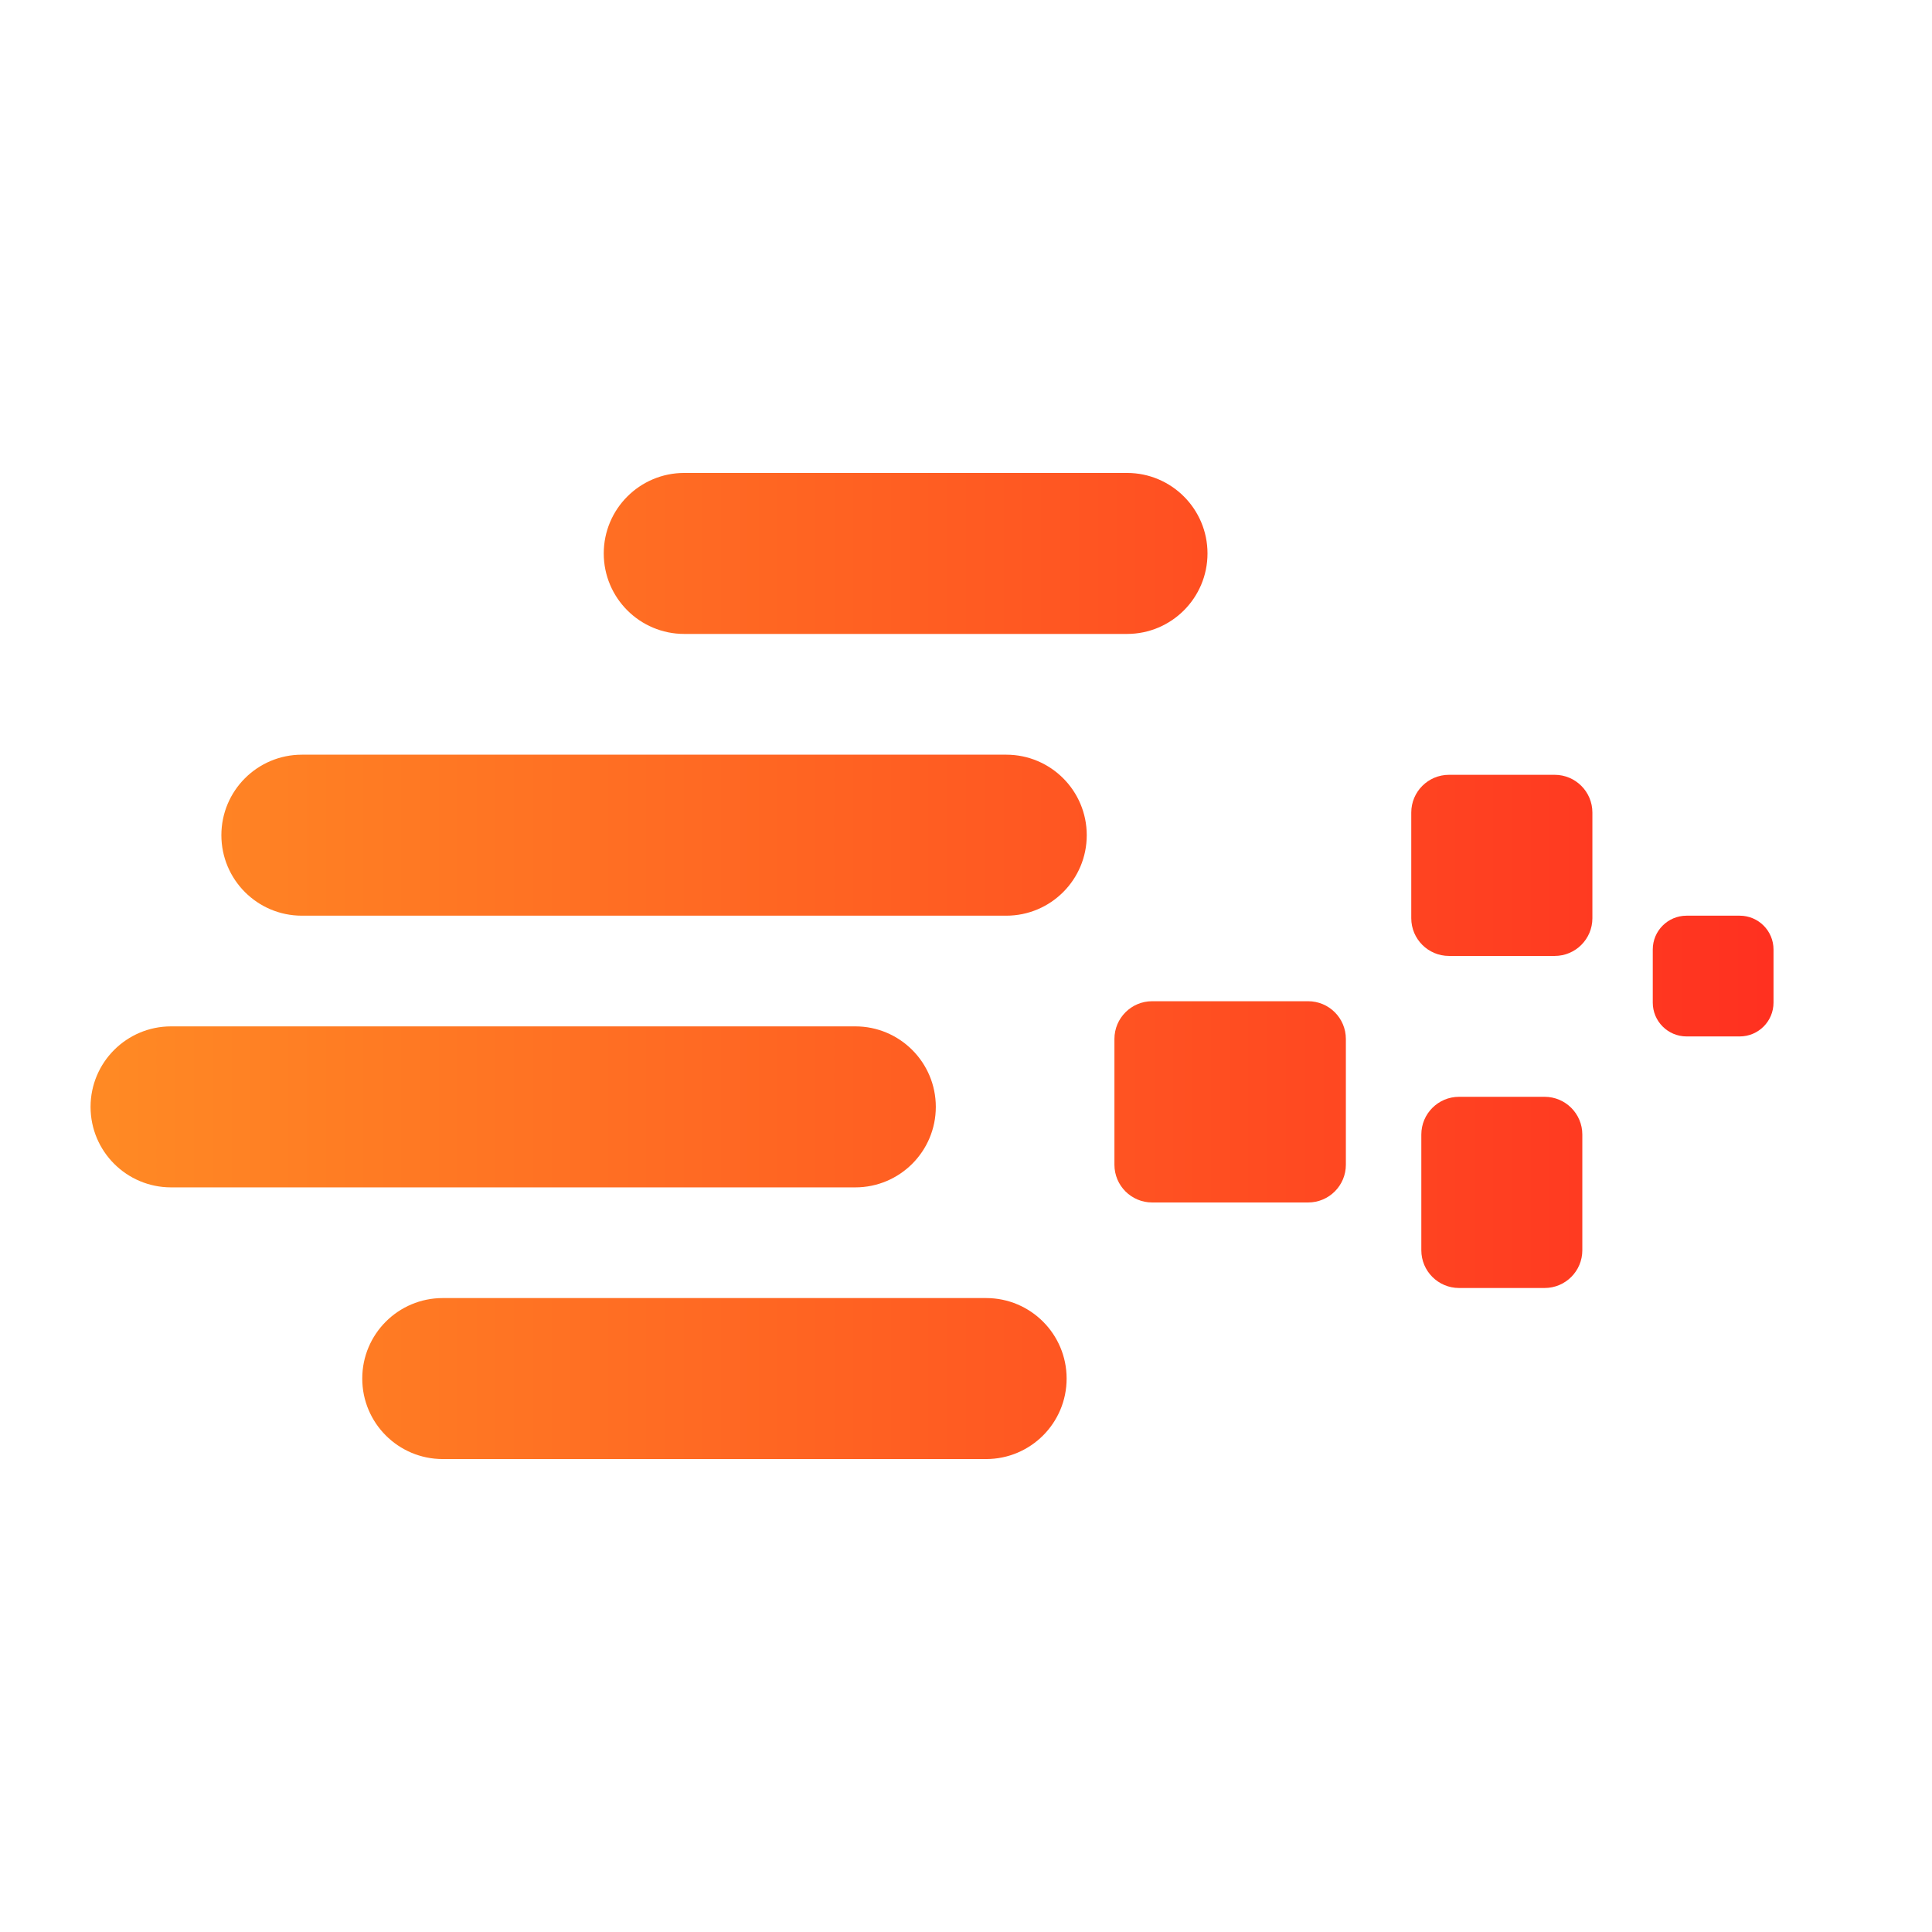
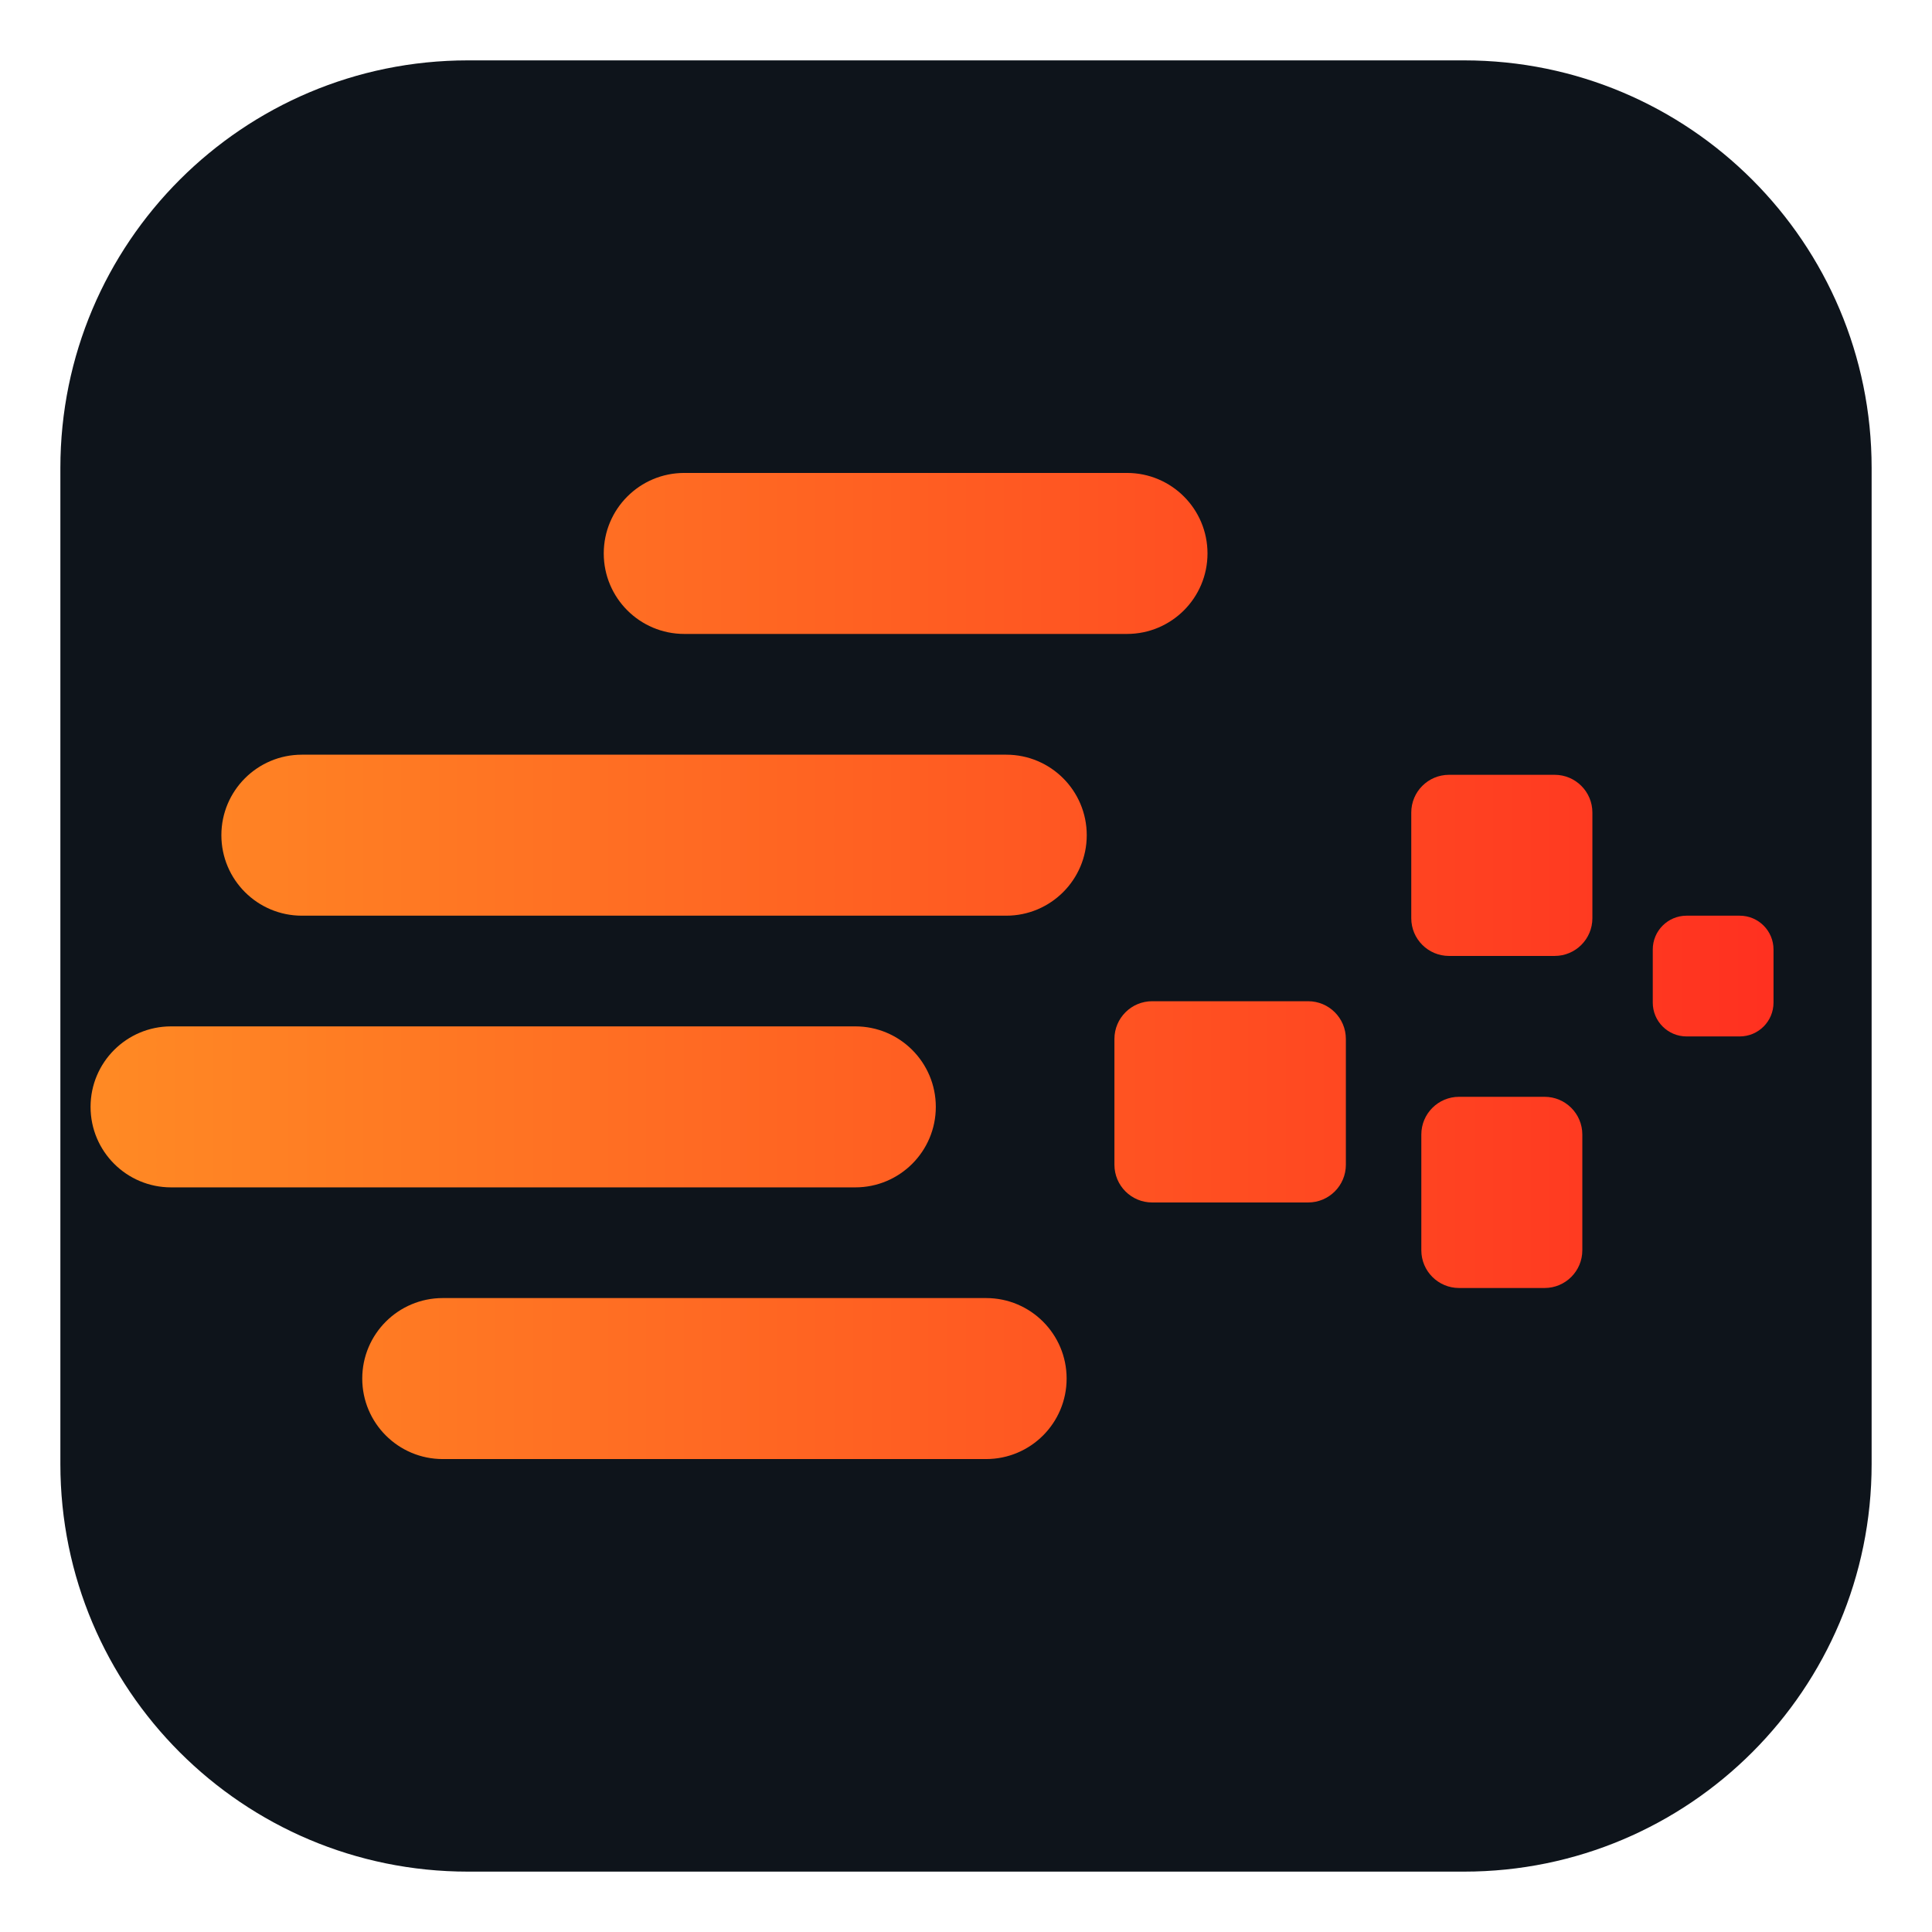
<svg xmlns="http://www.w3.org/2000/svg" viewBox="0 0 256 256" width="256" height="256" role="img" aria-labelledby="title" shape-rendering="geometricPrecision">
  <defs>
    <linearGradient id="ufwMarkGradient" x1="12" y1="128" x2="244" y2="128" gradientUnits="userSpaceOnUse">
      <stop offset="0" stop-color="#FF8A24" />
      <stop offset="1" stop-color="#FF2D20" />
    </linearGradient>
  </defs>
  <g>
+     <rect x="8" y="8" width="240" height="240" rx="54" fill="#0E141B" />
    <rect x="80.000" y="62.667" width="80.000" height="21.333" rx="10.667" fill="url(#ufwMarkGradient)" />
    <rect x="29.333" y="100.000" width="114.667" height="21.333" rx="10.667" fill="url(#ufwMarkGradient)" />
    <rect x="12.000" y="136.000" width="112.000" height="21.333" rx="10.667" fill="url(#ufwMarkGradient)" />
    <rect x="48.000" y="172.000" width="93.333" height="21.333" rx="10.667" fill="url(#ufwMarkGradient)" />
    <rect x="147.667" y="132.667" width="30.667" height="26.667" rx="5.000" fill="url(#ufwMarkGradient)" />
    <rect x="187.000" y="102.667" width="24.000" height="24.000" rx="5.000" fill="url(#ufwMarkGradient)" />
    <rect x="188.333" y="145.333" width="21.333" height="25.333" rx="5.000" fill="url(#ufwMarkGradient)" />
    <rect x="219.000" y="121.333" width="16.000" height="16.000" rx="4.480" fill="url(#ufwMarkGradient)" />
  </g>
</svg>
